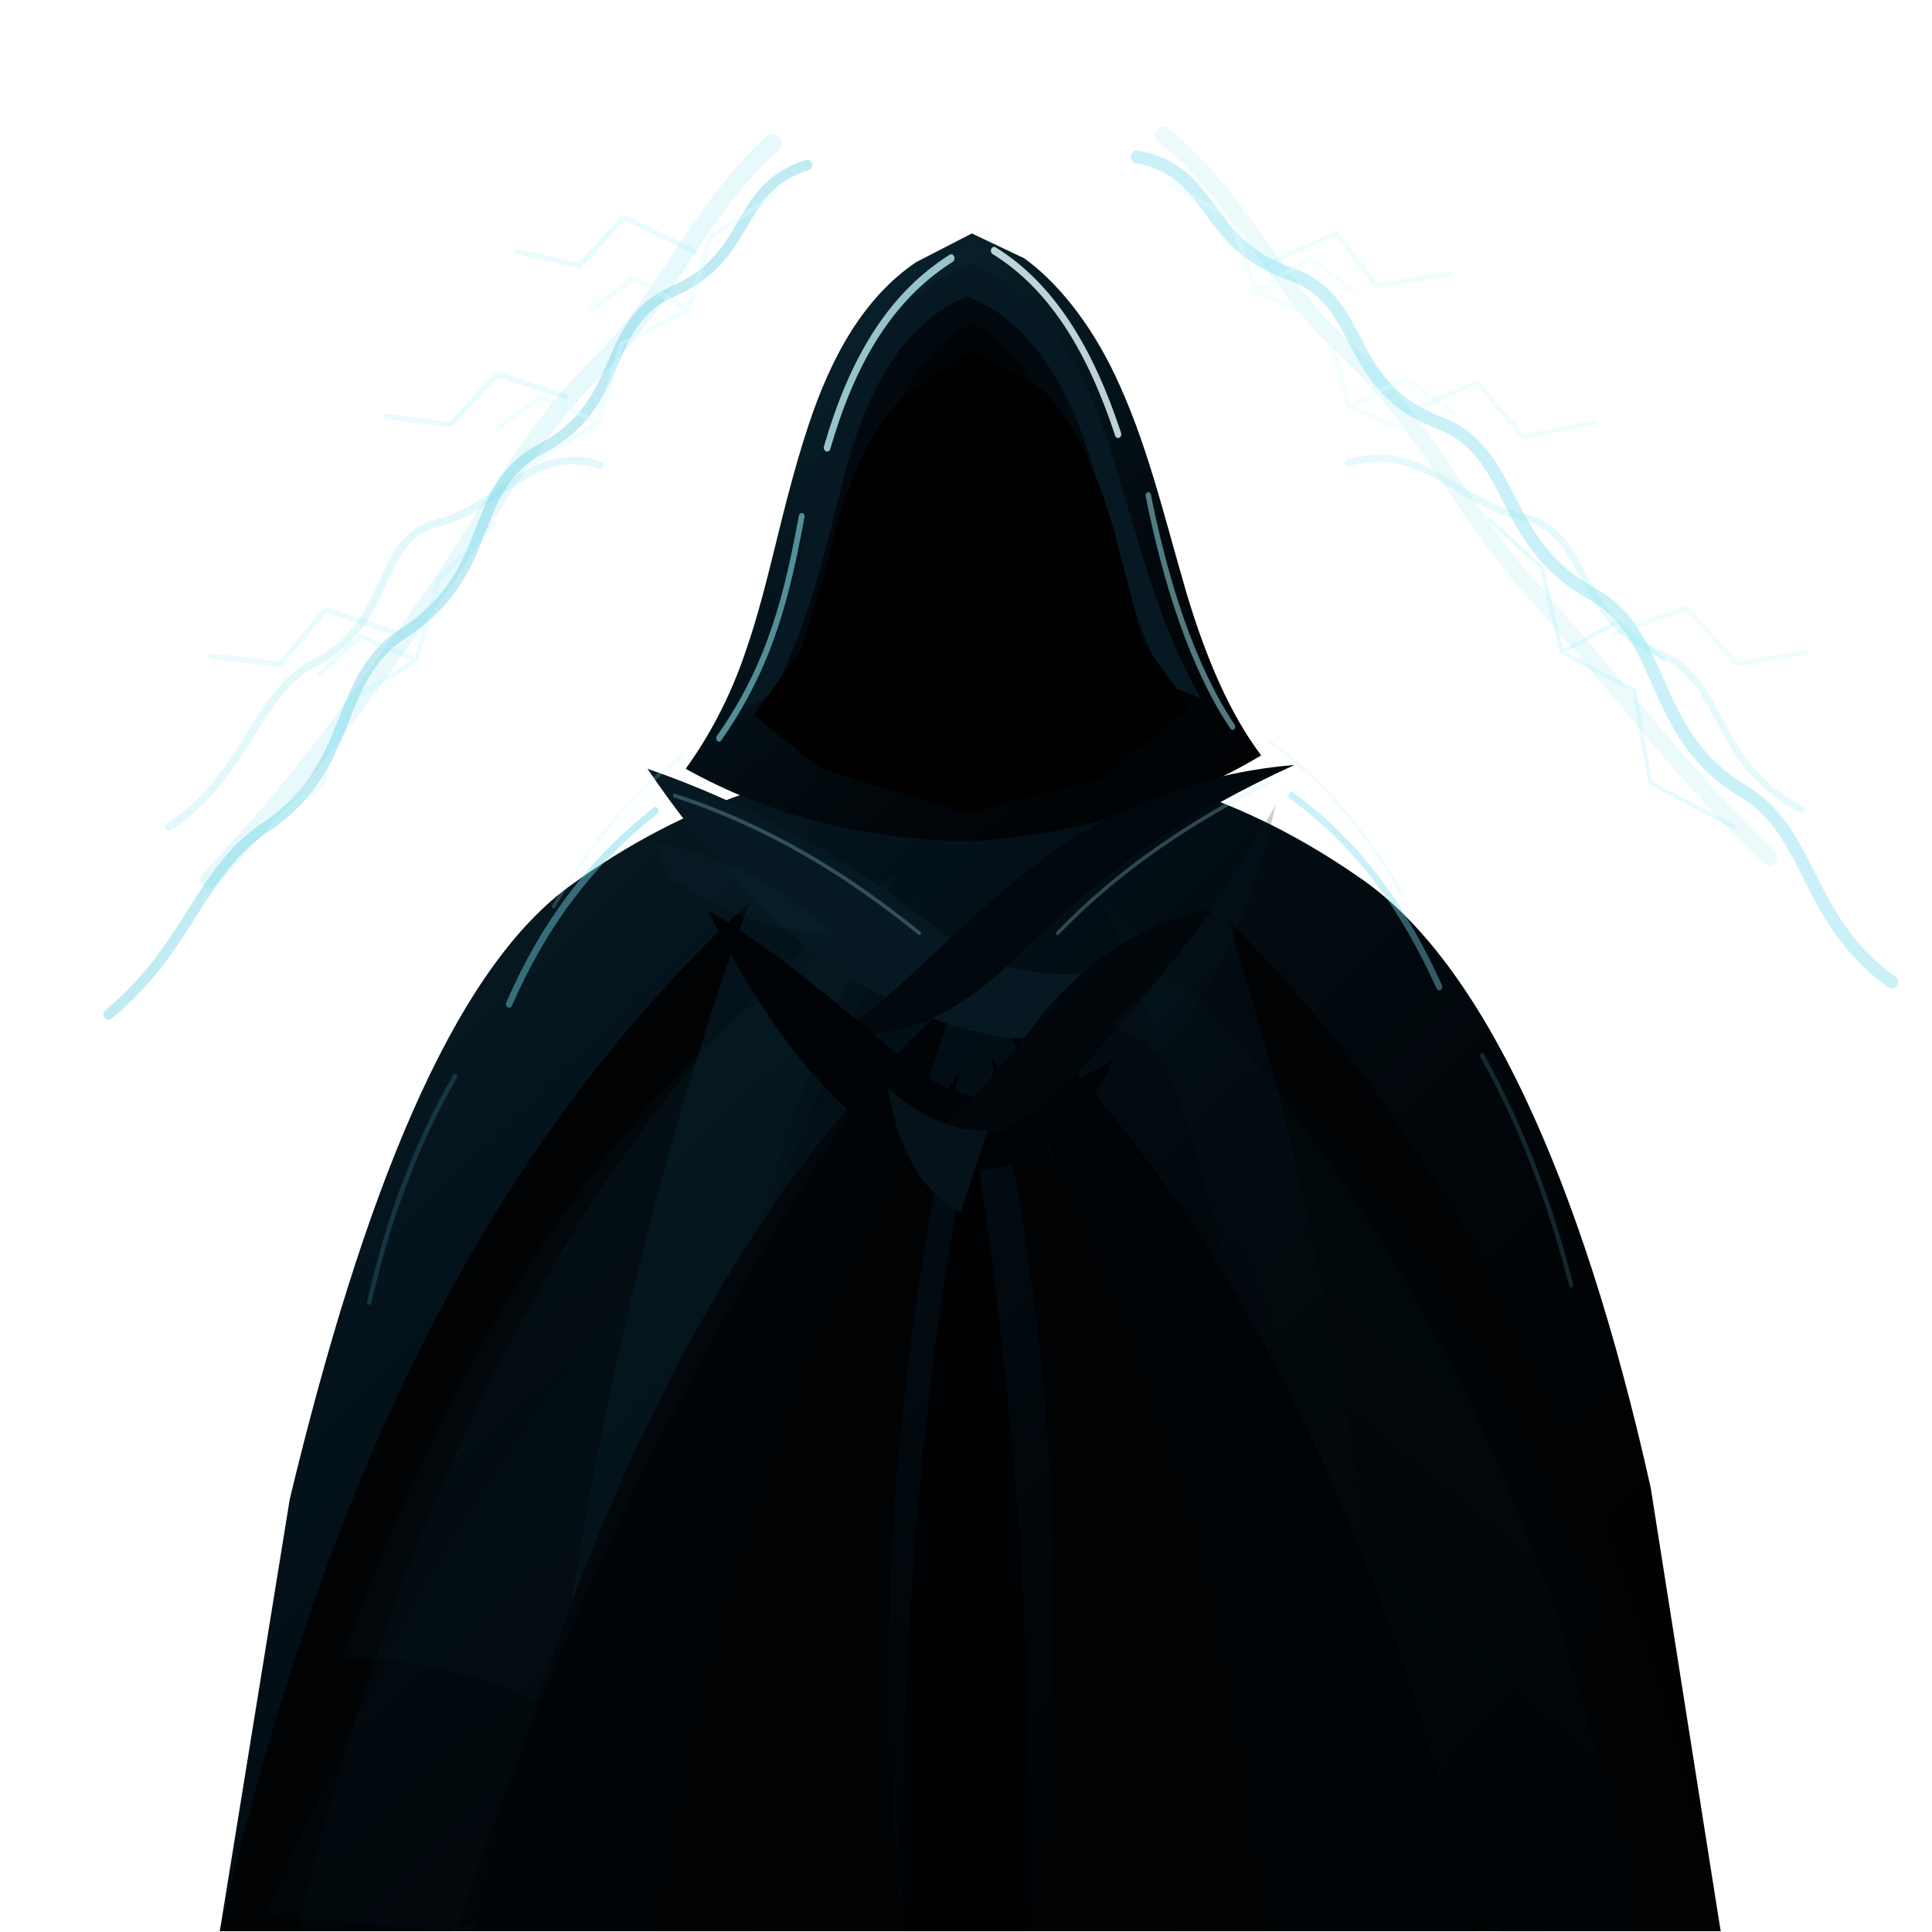
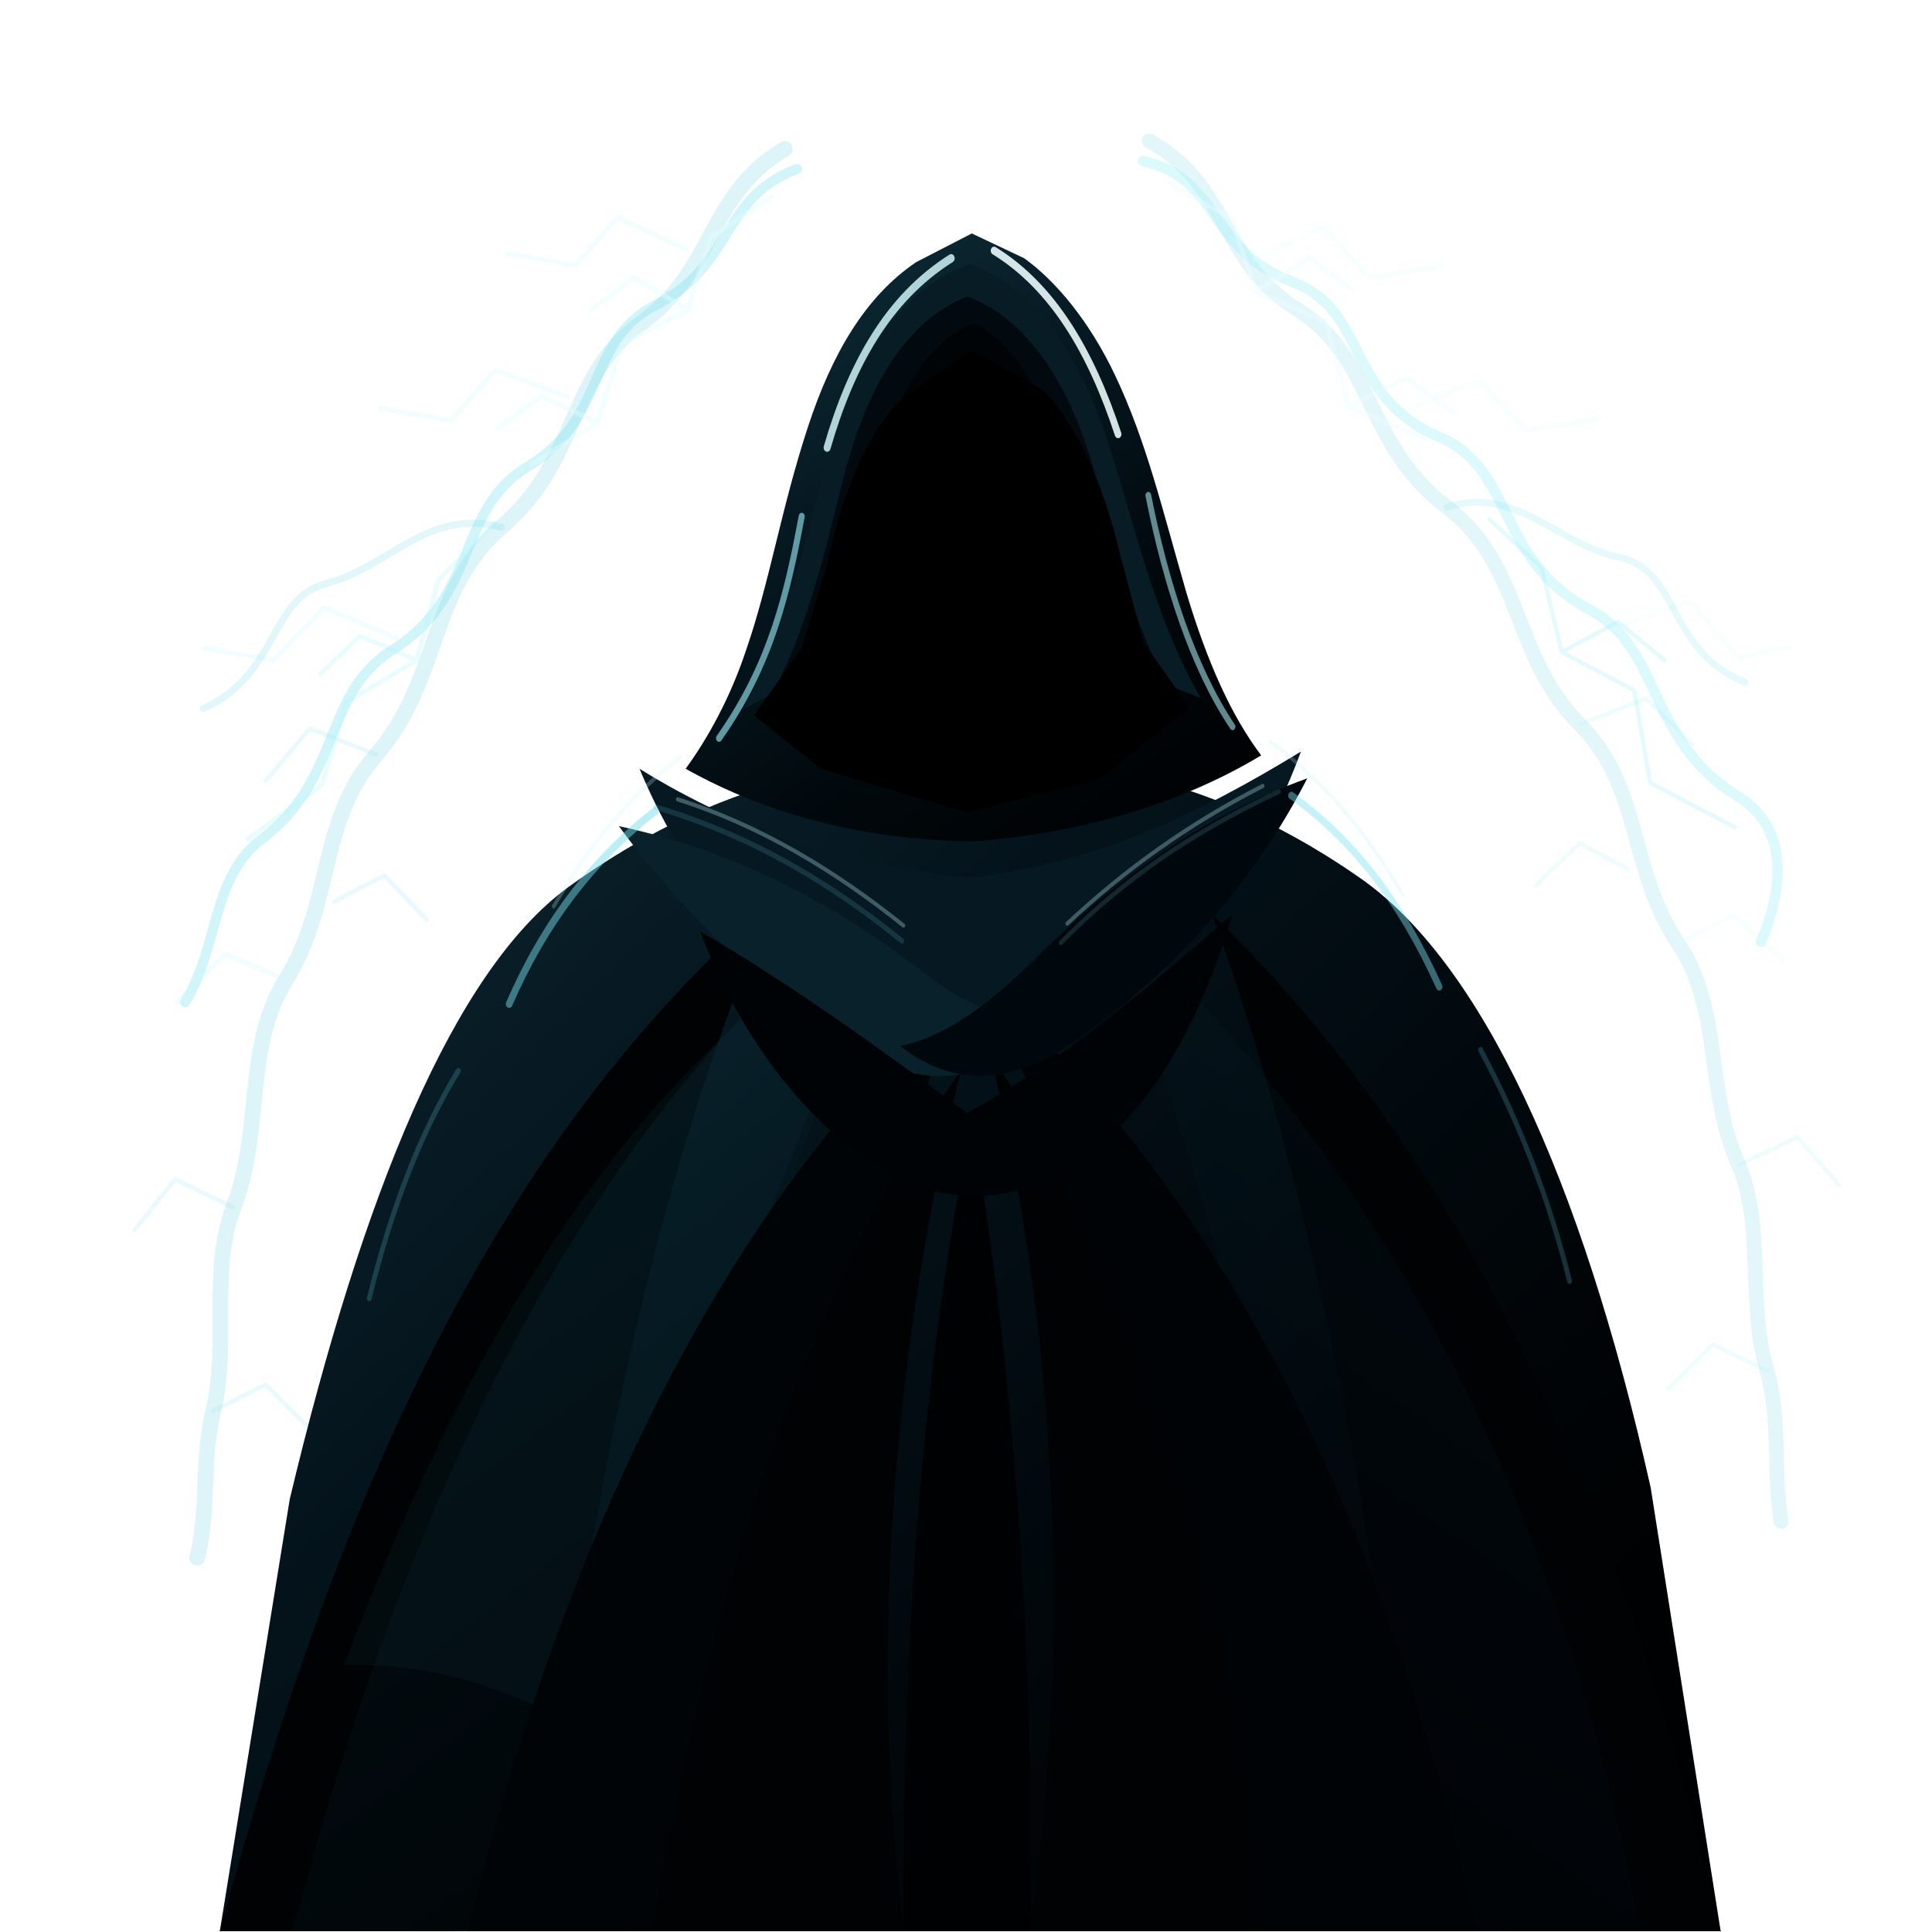
- <svg xmlns="http://www.w3.org/2000/svg" viewBox="0 0 96 96" role="img" aria-labelledby="v209-title v209-desc" data-brand-v20-candidate="v20.9-reference-canonical-crop" data-brand-reference-decision="not-reference-approved">
+ <svg xmlns="http://www.w3.org/2000/svg" viewBox="0 0 96 96" role="img" aria-labelledby="v2010-title v2010-desc" data-brand-v20-candidate="v20.10-reference-field-envelope" data-brand-reference-decision="not-reference-approved">
  <defs>
-     <linearGradient id="v209-cloak" x1="18" y1="38" x2="66" y2="96" gradientUnits="userSpaceOnUse">
-       <stop stop-color="#081a23" />
-       <stop offset=".26" stop-color="#031119" />
-       <stop offset=".66" stop-color="#01060a" />
+     <linearGradient id="c10" x1="21" y1="38" x2="68" y2="96" gradientUnits="userSpaceOnUse">
+       <stop stop-color="#0a202a" />
+       <stop offset=".28" stop-color="#04131b" />
+       <stop offset=".7" stop-color="#01070b" />
      <stop offset="1" stop-color="#000102" />
    </linearGradient>
-     <linearGradient id="v209-hood" x1="38" y1="7" x2="58" y2="39" gradientUnits="userSpaceOnUse">
-       <stop stop-color="#0b2631" />
-       <stop offset=".33" stop-color="#051720" />
-       <stop offset=".72" stop-color="#01070b" />
+     <linearGradient id="h10" x1="39" y1="7" x2="57" y2="39" gradientUnits="userSpaceOnUse">
+       <stop stop-color="#0d2c37" />
+       <stop offset=".35" stop-color="#061821" />
+       <stop offset=".72" stop-color="#01080c" />
      <stop offset="1" stop-color="#000204" />
    </linearGradient>
-     <linearGradient id="v209-drape-l" x1="11" y1="47" x2="45" y2="93" gradientUnits="userSpaceOnUse">
-       <stop stop-color="#0b2934" />
-       <stop offset=".42" stop-color="#04141c" />
+     <linearGradient id="l10" x1="10" y1="45" x2="43" y2="96" gradientUnits="userSpaceOnUse">
+       <stop stop-color="#0c2e39" />
+       <stop offset=".45" stop-color="#051720" />
      <stop offset="1" stop-color="#000204" />
    </linearGradient>
-     <linearGradient id="v209-drape-r" x1="84" y1="45" x2="51" y2="94" gradientUnits="userSpaceOnUse">
-       <stop stop-color="#09232d" />
-       <stop offset=".46" stop-color="#031018" />
+     <linearGradient id="r10" x1="84" y1="44" x2="54" y2="96" gradientUnits="userSpaceOnUse">
+       <stop stop-color="#092731" />
+       <stop offset=".48" stop-color="#031119" />
      <stop offset="1" stop-color="#000204" />
    </linearGradient>
  </defs>
  <g data-brand-field-rear="" data-brand-depth="far" aria-hidden="true" fill="none" stroke-linecap="round" stroke-linejoin="round">
-     <path d="M40.1 8.2C36.4 9.4 37.5 12.7 33.4 14.5C29.8 16.1 31.2 20 26.9 22.3C23.1 24.3 24.8 28.4 20 31.5C16.5 33.8 17.7 38.1 13.2 41.1C9.9 43.3 9.4 47.1 5.4 50.4" stroke="#36bfd9" stroke-opacity=".31" stroke-width=".52" />
-     <path d="M34.5 12.5L31 10.8L28.8 13.2L25.7 12.5M28.1 19.7L24.7 18.6L22.4 21.1L19.2 20.7M19.8 31.5L16.2 30.3L13.9 33L10.5 32.6" stroke="#9aeef8" stroke-opacity=".22" stroke-width=".27" />
-     <path d="M29.8 23.1C26.5 22 24.7 25.3 21.7 26C18.6 26.8 19.6 30.9 15.7 32.9C12.7 34.4 12.3 38.5 8.4 41.1" stroke="#6cdcea" stroke-opacity=".19" stroke-width=".38" />
-     <path d="M56.5 7.8C60.4 8.5 59.7 12.1 64.1 13.6C67.9 14.9 66.7 19.2 71.5 21C75.4 22.5 74.4 26.9 79.1 29.5C82.8 31.5 81.9 36.5 86.6 39.3C90.1 41.4 89.6 45.6 94 48.8" stroke="#4fd0e7" stroke-opacity=".3" stroke-width=".64" />
-     <path d="M62.7 13.2L66.4 11.6L68.4 14.2L72.1 13.6M69.9 20.5L73.4 19L75.7 21.7L79.2 21M80.2 31.5L83.8 30.2L86.3 33L89.8 32.4" stroke="#b3f5fc" stroke-opacity=".2" stroke-width=".24" />
-     <path d="M67 23C70.7 21.9 72.5 25.1 75.7 25.7C79 26.4 78.2 30.8 82.5 32.5C85.7 33.8 85.1 38 89.5 40.2" stroke="#77e4ef" stroke-opacity=".18" stroke-width=".35" />
-     <path d="M38.4 7.1C34.5 10.7 33.2 14.8 29.8 18.1C26.1 21.7 24 26.2 20.9 30.5C17.7 35 14.8 39.1 10.4 43.7" stroke="#40cbe2" stroke-opacity=".12" stroke-width=".9" />
-     <path d="M57.8 6.7C61.8 10 63.3 14.1 66.8 17.3C70.8 21 72.8 25.7 76.3 29.5C80.2 33.8 83.4 38.3 87.9 42.6" stroke="#5bd8eb" stroke-opacity=".11" stroke-width=".82" />
+     <path d="M39 7.4C35.1 9.7 35.6 13.4 31.8 16.1C28.2 18.7 28.8 22.9 24.9 26.2C21.3 29.3 21.9 33.8 18.7 37.5C15.8 40.8 16.6 44.8 14.2 48.7C12.1 52.1 13.1 56.1 11.6 60C10.4 63.2 11.4 66.7 10.6 70.1C10 72.6 10.4 75 9.8 77.4" stroke="#39bdd7" stroke-opacity=".17" stroke-width=".78" />
+     <path d="M57.1 7C61.1 9.2 60.6 13 64.5 15.4C68.3 17.8 67.8 22.1 71.9 25.2C75.7 28.1 75.1 32.6 78.5 36C81.6 39.1 80.9 43.2 83.4 46.9C85.6 50.2 84.7 54.1 86.4 57.9C87.7 61 86.8 64.7 87.8 68.1C88.5 70.6 88.1 73.1 88.5 75.6" stroke="#4cc9df" stroke-opacity=".16" stroke-width=".74" />
+     <path d="M39.6 8.4C35.8 9.8 36.5 13.2 32.5 15.2C29.1 17 30.2 20.8 26.2 23.2C22.7 25.3 23.8 29.6 19.5 32.3C16 34.5 17 38.7 13 41.7C10.5 43.6 10.9 47 9.2 49.8" stroke="#7ae2ee" stroke-opacity=".34" stroke-width=".5" />
+     <path d="M56.8 8C60.7 8.9 60 12.4 64.2 14C68 15.4 66.9 19.8 71.5 21.7C75.3 23.3 74.3 27.8 79 30.3C82.6 32.2 81.8 36.8 86.4 39.6C88.8 41.1 88.7 44 87.5 46.8" stroke="#91eaf3" stroke-opacity=".32" stroke-width=".52" />
+     <path d="M34.1 12.4L30.7 10.8L28.6 13.2L25.2 12.6M28.2 19.7L24.6 18.4L22.4 20.9L18.9 20.3M19.7 31.7L16.1 30.2L13.6 32.8L10.1 32.2M14.2 48.7L11.2 47.4L8.8 49.8" stroke="#cffaff" stroke-opacity=".25" stroke-width=".24" />
+     <path d="M62.3 12.9L65.8 11.3L68 13.8L71.8 13.2M69.8 20.4L73.5 18.9L75.9 21.4L79.5 20.8M80.2 31.2L84 29.9L86.4 32.7L89 32.1M83.4 46.9L86.1 45.5L88.6 47.7" stroke="#dcfdff" stroke-opacity=".23" stroke-width=".23" />
+     <path d="M18.7 37.5L15.4 36.2L13.2 38.8M16.6 44.8L19.1 43.5L21.2 45.7M11.6 60L8.7 58.6L6.7 61.1M10.6 70.1L13.2 68.8L15.4 71" stroke="#8ce8f2" stroke-opacity=".18" stroke-width=".22" />
+     <path d="M78.5 36L81.8 34.7L84.1 37M80.9 43.2L78.5 41.9L76.3 44M86.4 57.9L89.3 56.5L91.4 58.9M87.8 68.1L85.1 66.8L82.9 69" stroke="#a0eef6" stroke-opacity=".17" stroke-width=".21" />
+     <path d="M24.9 26.2C21.3 25.2 19.3 28.2 16.2 29C13.4 29.7 13.8 33.6 10.1 35.2" stroke="#65d5e5" stroke-opacity=".19" stroke-width=".35" />
+     <path d="M71.9 25.2C75.4 24.1 77.4 27.1 80.5 27.7C83.5 28.4 82.8 32.3 86.7 33.9" stroke="#78deeb" stroke-opacity=".18" stroke-width=".34" />
  </g>
  <g data-brand-figure="" data-brand-depth="base" transform="translate(10.29 4.76) scale(.79 .95)">
-     <path id="v209-cloak-shape" data-brand-cloak="" d="M48.1 34.7C38.4 34.5 30.1 36.9 22.7 41.4C15.4 45.9 9.8 57.5 5.2 73.4L.8 96H95.2L90.8 72.8C86.4 56.4 80.1 45.2 72.5 40.9C65.6 36.9 57.7 34.5 48.1 34.7Z" fill="url(#v209-cloak)" />
+     <path data-brand-cloak="" d="M48.1 34.7C38.3 34.5 30.2 36.9 22.7 41.4C15.5 45.8 9.8 57.4 5.2 73.4L.8 96H95.2L90.8 72.8C86.4 56.5 80.1 45.3 72.5 40.9C65.6 36.9 57.8 34.5 48.1 34.7Z" fill="url(#c10)" />
    <g data-brand-folds-far="" data-brand-depth="mid">
-       <path d="M.8 96C6.5 75.7 15.6 56.4 34.1 42.2C27.3 57.8 23 74.8 21.1 90.2C20.7 93.3 18.5 95.2 15.2 96Z" fill="#000204" />
-       <path d="M95.2 96C90.5 76.9 81.7 57.7 64.2 43.1C70.1 58.1 73.4 75.9 75.2 90.7C75.6 93.8 78.1 95.5 81.5 96Z" fill="#000204" />
-       <path d="M5.7 96C11.8 74.2 23.6 52.7 43.3 40.7C34.8 55.5 28.8 72.7 26.1 96Z" fill="url(#v209-drape-l)" opacity=".37" />
-       <path d="M89.7 96C86.1 77.2 76.3 57.8 56.1 41.8C65.1 57.6 68.4 76.4 67.5 96Z" fill="url(#v209-drape-r)" opacity=".18" />
-       <path d="M8.5 81.7C17.7 60.5 29.7 48.1 44.7 42C36.7 53 30.4 68.3 26.6 86.7C20.8 83.4 14.7 81.7 8.5 81.7Z" fill="#0c2b35" opacity=".12" />
-       <path d="M87.4 79.8C79.7 62.8 68.9 50 55.1 43.2C64.7 56.7 71.5 72.7 74.4 91.2C79.2 85.6 83.5 81.8 87.4 79.8Z" fill="#071a22" opacity=".06" />
+       <path d="M.8 96C8.2 73.4 18.1 54.6 35.6 42.1C27.3 58.1 23.4 77.3 21.5 91.8C21 94.3 18.8 95.6 15.4 96Z" fill="#000204" />
+       <path d="M95.2 96C89.5 75.3 80 56.3 63.2 42.8C70.1 58.5 73.8 76.9 75.4 91.8C75.8 94.3 78.2 95.7 81.7 96Z" fill="#000204" />
+       <path d="M5.4 96C12.7 72.6 25.2 51.3 44.1 40.7C35.4 57.5 29.3 76.2 26.5 96Z" fill="url(#l10)" opacity=".44" />
+       <path d="M90.1 96C85.9 76.1 75.3 56.2 55.2 41.5C64.8 58.1 68.7 77 67.7 96Z" fill="url(#r10)" opacity=".28" />
+       <path d="M8.6 82.1C18.4 60.7 30.2 48.1 44.6 42C36.5 53.4 30.2 68.8 26.5 87C20.6 83.6 14.6 81.9 8.6 82.1Z" fill="#0d303b" opacity=".18" />
    </g>
    <g data-brand-folds-near="" data-brand-depth="near">
-       <path d="M16.7 96C22.2 76.6 32.3 57.8 47.1 47.2C40.5 62.8 35.2 80.2 34.6 96Z" fill="#000407" />
-       <path d="M79.8 96C74.7 76.2 64.2 57.9 49.5 46.7C57.2 63.3 61.3 80.3 60.7 96Z" fill="#000306" />
-       <path d="M27.8 96C31.4 77.9 37.8 62.1 47.3 51.1C42.9 67.3 41.9 82.1 43.7 96Z" fill="#000204" />
-       <path d="M66.8 96C64.9 78 58.7 61.6 49.3 50.3C53.8 66.8 54.2 81.9 51.8 96Z" fill="#000204" />
-       <path d="M43.7 96C43.6 80.5 45 66.9 48.1 53.7C50.7 67.2 52 81.2 51.8 96Z" fill="#000102" />
-       <path d="M3.6 95.2C14.1 74.8 27.2 59.2 42.8 50.4C30.2 65.3 21.3 81.6 15.7 96Z" fill="#0a2530" opacity=".08" />
+       <path d="M16.4 96C22.5 75.2 32.9 57.5 47.2 47.2C40.4 62.7 35.5 80.3 34.8 96Z" fill="#000407" />
+       <path d="M79.8 96C74.7 75.7 64.1 57.7 49.4 46.8C57.2 63.2 61.2 80.2 60.6 96Z" fill="#000306" />
+       <path d="M28 96C31.7 77.7 38.2 61.7 47.4 51C42.8 67.1 41.8 82.1 43.8 96Z" fill="#000204" />
+       <path d="M66.7 96C64.4 77.7 58.5 61.4 49.3 50.2C53.9 66.8 54.1 81.8 51.8 96Z" fill="#000204" />
+       <path d="M43.8 96C43.7 80.4 45 66.8 48.1 53.5C50.8 67.1 52 81.1 51.8 96Z" fill="#000102" />
    </g>
-     <path id="v209-hood-shape" data-brand-hood="" data-brand-depth="mid" d="M48.1 7.2L44.6 8.7C41.4 10.5 39.3 13.5 37.8 17.3C36.1 21.6 35.4 25.4 33.9 29C32.9 31.5 31.5 33.6 30.1 35.2C35.5 37.7 41.4 38.9 48.1 39C54.8 38.6 61.1 37.1 66.3 34.5C64.4 32.4 62.9 29.6 61.6 26C60.1 21.7 59.1 18.1 57.1 14.6C55.5 11.8 53.4 9.7 51.4 8.5L48.1 7.2Z" fill="url(#v209-hood)" />
+     <path data-brand-hood="" data-brand-depth="mid" d="M48.1 7.2L44.6 8.7C41.4 10.5 39.3 13.5 37.8 17.3C36.1 21.6 35.4 25.4 33.9 29C32.9 31.5 31.5 33.6 30.1 35.2C35.5 37.7 41.4 38.9 48.1 39C54.8 38.6 61.1 37.1 66.3 34.5C64.4 32.4 62.9 29.6 61.6 26C60.1 21.7 59.1 18.1 57.1 14.6C55.5 11.8 53.4 9.7 51.4 8.5L48.1 7.2Z" fill="url(#h10)" />
    <g data-brand-hood-layers="" data-brand-depth="near">
-       <path d="M48 8.8C43.5 10.1 40.6 13.9 38.9 19.3C37.4 24 36.2 28.2 33.7 32.1C38 30.1 42.6 29 48 28.9C53.7 29.1 58.4 30.1 62.5 31.5C59.8 27.6 58.6 23.3 56.9 18.7C55 13.6 52 10 48 8.8Z" fill="#061922" />
-       <path d="M47.8 10.5C43.9 11.8 41.4 15.3 39.9 20.4C38.7 24.4 37.8 27.5 35.9 30.7C39.7 28.9 43.7 27.9 48 27.7C52.5 27.9 56.3 28.8 60 30.2C58.1 27 57.1 23.8 55.9 20C54.4 15.1 51.5 11.6 47.8 10.5Z" fill="#02090e" />
+       <path d="M48 8.8C43.5 10.1 40.6 13.9 38.9 19.3C37.4 24 36.2 28.2 33.7 32.1C38 30.1 42.6 29 48 28.9C53.7 29.1 58.4 30.1 62.5 31.5C59.8 27.6 58.6 23.3 56.9 18.7C55 13.6 52 10 48 8.8Z" fill="#071c25" />
+       <path d="M47.8 10.5C43.9 11.8 41.4 15.3 39.9 20.4C38.7 24.4 37.8 27.5 35.9 30.7C39.7 28.9 43.7 27.9 48 27.7C52.5 27.9 56.3 28.8 60 30.2C58.1 27 57.1 23.8 55.9 20C54.4 15.1 51.5 11.6 47.8 10.5Z" fill="#020a10" />
      <path d="M48.2 11.9C45.1 12.9 43 16.1 41.7 20.7C40.7 24.1 39.9 26.7 38.5 29C41.5 27.7 44.6 27 48 26.8C51.6 27 54.6 27.8 57.5 29.1C56.2 26.5 55.4 24 54.3 20.4C53 16 51 13 48.2 11.9Z" fill="#000407" />
    </g>
-     <path id="v209-face-shape" data-brand-face-void="" data-brand-depth="counter" d="M48.1 13.3L43.6 15.9C41.2 18 39.9 21.1 39 24.5L37.4 28.9L34.4 32.4L38.6 35.2L47.8 37.5L56.2 35.7L61.8 32L58.9 28.6L57.4 23.9C56.4 20.4 54.8 17.3 52.6 15.4L48.1 13.3Z" fill="#000" />
+     <path data-brand-face-void="" data-brand-depth="counter" d="M48.1 13.3L43.6 15.9C41.2 18 39.9 21.1 39 24.5L37.4 28.9L34.4 32.4L38.6 35.2L47.8 37.5L56.2 35.7L61.8 32L58.9 28.6L57.4 23.9C56.4 20.4 54.8 17.3 52.6 15.4L48.1 13.3Z" fill="#000" />
    <g data-brand-cowl="" data-brand-depth="near">
-       <path d="M27.7 35.2C34 37 40.1 39.8 45.8 43.5C50.1 46.3 54.7 46.7 60.1 44.7C57.4 48.2 53.7 49.9 49.2 49.1C41.5 47.8 34.3 43.3 27.7 35.2Z" fill="#061923" />
-       <path d="M68.4 35C61.8 37.5 56.4 40.5 51.5 44.6C47.4 48 43.9 49.4 40 49C43.5 46.8 46.5 44.1 49.9 41.7C55 38 61.1 35.5 68.4 35Z" fill="#01080d" />
-       <path d="M31.5 42.6C36.2 44.9 40.3 48 44.4 50.8C48.1 53.2 52.1 53 57 50.4C54.8 54.4 51.6 56.5 47.7 56.1C41.9 55.5 36.4 50.8 31.5 42.6Z" fill="#000305" />
-       <path d="M63.4 42.5C59.8 46.3 56.7 49.5 53.5 52.1C50.7 54.3 48 55.1 45.2 54.6C47.8 52.9 50 50.8 52.2 48.4C55.1 45.3 58.9 43.2 63.4 42.5Z" fill="#000609" />
-       <path d="M28.2 39.1C32.3 39.7 35.9 41.2 39.3 43.8C35.4 43.7 31.9 42.6 29 40.8Z" fill="#0a2530" opacity=".28" />
-       <path d="M57 48.5C60.7 45.7 64 41.9 67.2 37.1C65.8 42.5 63.3 46.9 59.8 50.1Z" fill="#071c25" opacity=".22" />
-       <path d="M42.8 51.9C45.1 53.5 47 54.2 49.1 54.1L47.4 58.4C45 57.4 43.5 55.2 42.8 51.9Z" fill="#051219" />
+       <path d="M27.2 35.2C33.8 38.6 40.3 40.2 47.8 40.9C55.8 40.2 62.3 37.6 68.8 34.3C66.5 39.5 63.2 43.2 58.6 45.9C52.8 49.3 45 49.6 38.8 46.7C33.6 44.3 29.8 40.4 27.2 35.2Z" fill="#061923" />
+       <path d="M25.9 38.2C33.2 39.5 39.4 42.2 45.3 46C47.8 47.6 50.2 48.4 52.7 48.3C49.5 51.5 45.6 52.1 41.7 50.2C35.6 47.2 30.3 43.2 25.9 38.2Z" fill="#08212b" />
+       <path d="M69.2 35.7C62.9 37.6 57.6 40.6 52.5 44.8C49.5 47.3 46.6 49.2 43.6 49.7C47.1 52 50.8 51.6 54.5 49.5C60.9 45.8 65.8 41.2 69.2 35.7Z" fill="#01080d" />
+       <path d="M31 43.7C37.2 46.7 42.7 50.1 47.8 53.2C53.2 50.8 58.6 47.1 64.5 42.8C62.3 48.9 59.3 53 55.1 55.6C50.8 58.2 45.7 58.2 41.4 55.6C36.9 52.9 33.4 48.9 31 43.7Z" fill="#000305" />
+       <path d="M28.2 37.2C34.2 38.7 39.1 41.1 43.7 44.2" fill="none" stroke="#4b9cad" stroke-opacity=".22" stroke-width=".28" stroke-linecap="round" />
+       <path d="M67.4 36.4C62 38.5 57.6 41 53.7 44.3" fill="none" stroke="#64b6c4" stroke-opacity=".18" stroke-width=".25" stroke-linecap="round" />
    </g>
    <g data-brand-rim="" data-brand-depth="front" fill="none" stroke-linecap="round" stroke-linejoin="round">
-       <path d="M46.8 8.5C42.8 10.6 40.5 14.1 39 18.4" stroke="#c4f8ff" stroke-opacity=".76" stroke-width=".42" />
-       <path d="M49.5 8.1C53.2 10 55.6 13.4 57.3 17.7" stroke="#e4fdff" stroke-opacity=".82" stroke-width=".4" />
-       <path d="M37.4 22C36.5 26 35.5 29.7 32.2 33.6" stroke="#8ce7f3" stroke-opacity=".58" stroke-width=".36" />
-       <path d="M59.2 20.9C60.3 25.5 62 29.9 64.5 33" stroke="#a3eff8" stroke-opacity=".5" stroke-width=".34" />
-       <path d="M28.2 37.4C24.2 40 21.2 43.3 19 47.5" stroke="#70d8e8" stroke-opacity=".45" stroke-width=".4" />
-       <path d="M68.2 36.6C72.2 39 75.1 42.2 77.5 46.6" stroke="#7bdded" stroke-opacity=".4" stroke-width=".38" />
-       <path d="M29.4 36.6C35.3 38.2 40.2 40.7 44.8 43.8M66.8 35.9C61.6 38.1 57.2 40.6 53.5 43.8" stroke="#b9f6ff" stroke-opacity=".25" stroke-width=".2" />
-       <path d="M15.6 51.3C13.2 54.7 11.4 58.7 10.2 63.1" stroke="#4dbfd4" stroke-opacity=".2" stroke-width=".28" />
-       <path d="M80.2 50.2C82.8 54.1 84.5 58 85.8 62.2" stroke="#62cadc" stroke-opacity=".18" stroke-width=".27" />
+       <path d="M46.8 8.5C42.8 10.6 40.5 14.1 39 18.4" stroke="#d5fbff" stroke-opacity=".82" stroke-width=".44" />
+       <path d="M49.5 8.1C53.2 10 55.6 13.4 57.3 17.7" stroke="#f0feff" stroke-opacity=".88" stroke-width=".42" />
+       <path d="M37.4 22C36.5 26 35.5 29.7 32.2 33.6" stroke="#95eaf4" stroke-opacity=".63" stroke-width=".38" />
+       <path d="M59.2 20.9C60.3 25.5 62 29.9 64.5 33" stroke="#adf1f9" stroke-opacity=".56" stroke-width=".36" />
+       <path d="M28.2 37.4C24.2 40 21.2 43.3 19 47.5" stroke="#74dce9" stroke-opacity=".48" stroke-width=".42" />
+       <path d="M68.2 36.6C72.2 39 75.1 42.2 77.5 46.6" stroke="#80e1ee" stroke-opacity=".44" stroke-width=".4" />
+       <path d="M29.6 36.8C34.9 38.2 39.6 40.6 43.8 43.4M66.4 36.1C61.7 38.1 57.7 40.5 54.1 43.3" stroke="#c6f9ff" stroke-opacity=".3" stroke-width=".22" />
+       <path d="M15.8 51C13.3 54.4 11.5 58.5 10.2 62.9M80.1 49.9C82.6 53.8 84.4 57.7 85.7 62" stroke="#62cfe0" stroke-opacity=".22" stroke-width=".3" />
    </g>
  </g>
  <g data-brand-field-mid="" data-brand-depth="near" aria-hidden="true" fill="none" stroke-linecap="round" stroke-linejoin="round">
-     <path d="M38.3 9.8L35.3 11.8L34.2 15.4L30.9 17.1L29.7 21L26.4 23.1M34.2 15.4L31.5 13.8L29.4 15.4M29.7 21L26.9 19.7L24.7 21.3" stroke="#d9fcff" stroke-opacity=".38" stroke-width=".24" />
-     <path d="M24.6 26L21.8 28.8L20.7 32.8L17.2 34.9L16 39L12.3 41.7M20.7 32.8L17.9 31.6L15.9 33.5" stroke="#a9f3fb" stroke-opacity=".26" stroke-width=".22" />
-     <path d="M58.1 9.1L61.2 10.9L62.4 14.5L65.9 16L67 20.2L70.8 21.8M62.4 14.5L65.1 12.8L67.2 14.4M67 20.2L69.9 18.8L72.2 20.5" stroke="#e2fdff" stroke-opacity=".37" stroke-width=".23" />
-     <path d="M74 25.8L76.6 28.2L77.6 32.4L81.2 34.3L82 38.9L86.2 41.1M77.6 32.4L80.4 30.9L82.7 32.8" stroke="#91eaf6" stroke-opacity=".23" stroke-width=".2" />
+     <path d="M38.3 9.8L35.3 11.8L34.2 15.4L30.9 17.1L29.7 21L26.4 23.1M34.2 15.4L31.5 13.8L29.4 15.4M29.7 21L26.9 19.7L24.7 21.3" stroke="#e2fdff" stroke-opacity=".42" stroke-width=".25" />
+     <path d="M24.6 26L21.8 28.8L20.7 32.8L17.2 34.9L16 39L12.3 41.7M20.7 32.8L17.9 31.6L15.9 33.5" stroke="#b4f6fc" stroke-opacity=".3" stroke-width=".23" />
+     <path d="M58.1 9.1L61.2 10.9L62.4 14.5L65.9 16L67 20.2L70.8 21.8M62.4 14.5L65.1 12.8L67.2 14.4M67 20.2L69.9 18.8L72.2 20.5" stroke="#ecfeff" stroke-opacity=".4" stroke-width=".24" />
+     <path d="M74 25.8L76.6 28.2L77.6 32.4L81.2 34.3L82 38.9L86.2 41.1M77.6 32.4L80.4 30.9L82.7 32.8" stroke="#9feef8" stroke-opacity=".27" stroke-width=".21" />
  </g>
  <g data-brand-field-front="" data-brand-depth="front" transform="translate(10.29 4.76) scale(.79 .95)" aria-hidden="true" fill="none" stroke-linecap="round">
-     <path d="M29.8 34.6C26.7 36.5 24.1 39.1 21.8 42.4" stroke="#bdf7ff" stroke-opacity=".2" stroke-width=".2" />
-     <path d="M66.9 33.8C70 35.7 72.8 38.3 75.2 41.8" stroke="#acf1fb" stroke-opacity=".18" stroke-width=".19" />
+     <path d="M29.8 34.6C26.7 36.5 24.1 39.1 21.8 42.4" stroke="#c7f9ff" stroke-opacity=".24" stroke-width=".22" />
+     <path d="M66.9 33.8C70 35.7 72.8 38.3 75.2 41.8" stroke="#b8f4fb" stroke-opacity=".22" stroke-width=".21" />
  </g>
</svg>
